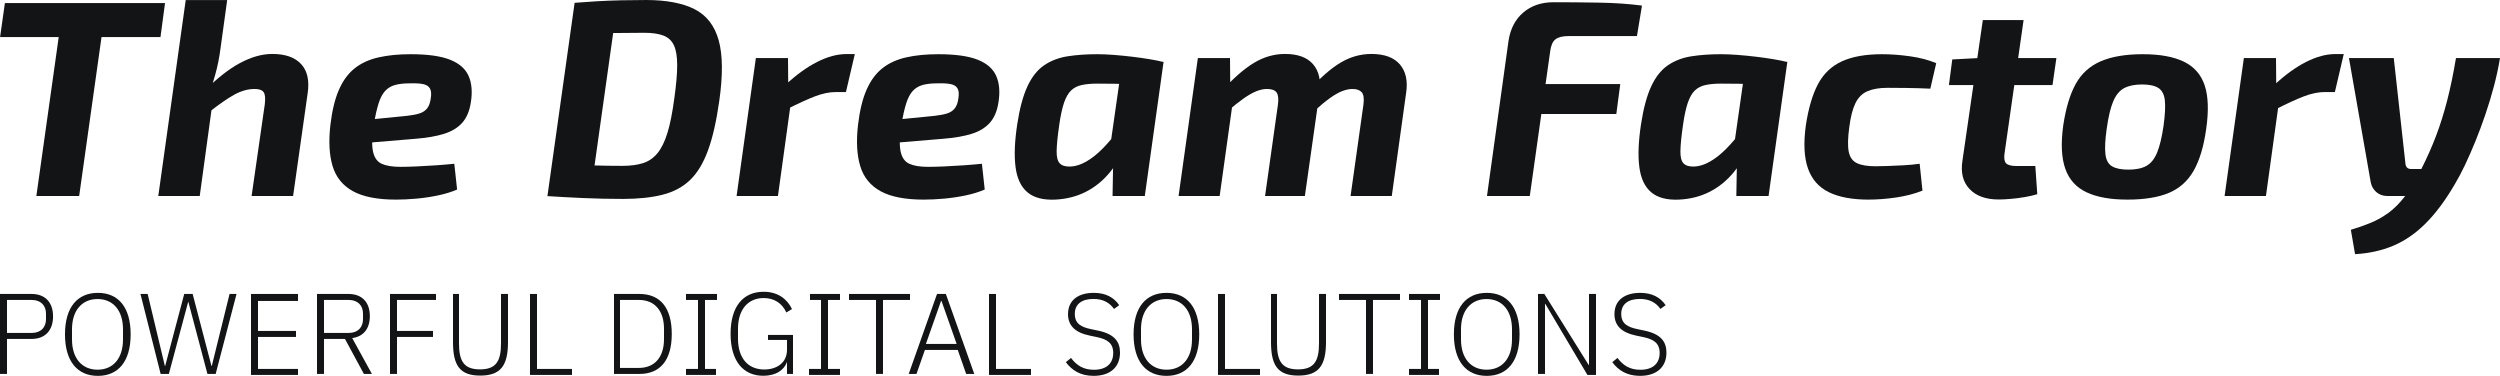
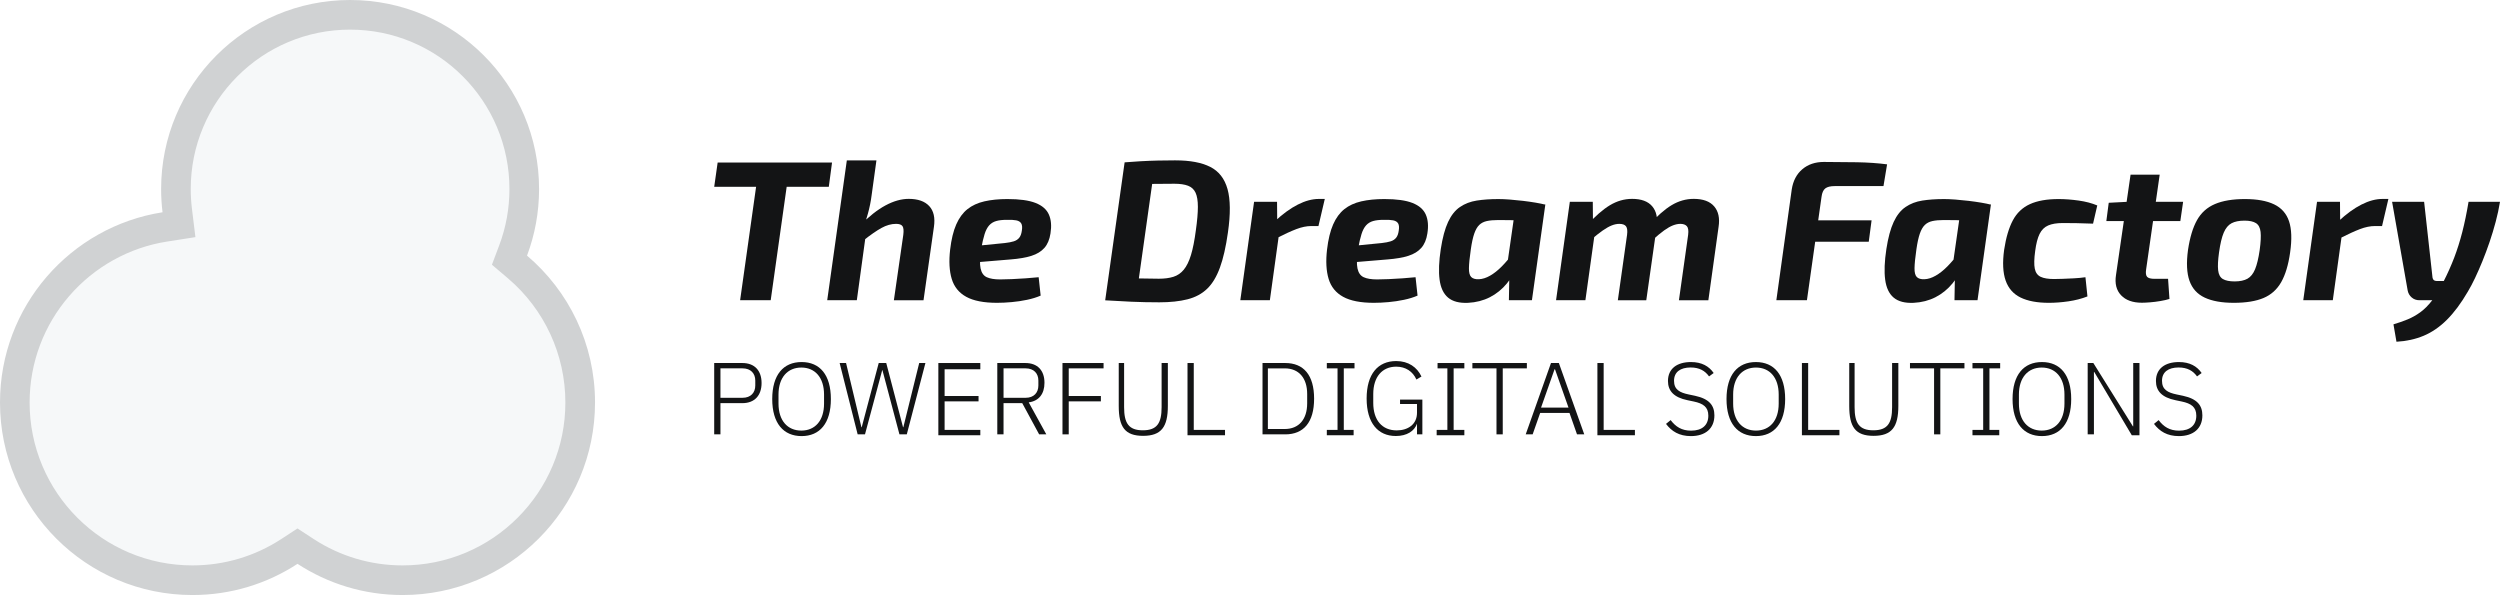
- <svg xmlns="http://www.w3.org/2000/svg" id="Layer_2" data-name="Layer 2" viewBox="0 0 3500 526.22">
+ <svg xmlns="http://www.w3.org/2000/svg" id="Layer_2" data-name="Layer 2" viewBox="0 0 3499.83 833">
  <defs>
    <style>
      .cls-1 {
+         fill: #d0d2d3;
+       }
+ 
+       .cls-2 {
        fill: #131415;
+       }
+ 
+       .cls-3 {
+         fill: #f6f8f9;
      }
    </style>
  </defs>
  <g id="Layer_1-2" data-name="Layer 1">
    <g>
+       <path class="cls-3" d="M563.56,812.25c-48.42,0-95.35-13.93-135.72-40.28l-11.34-7.41-11.34,7.41c-40.37,26.35-87.3,40.28-135.72,40.28-66.43,0-128.88-25.88-175.85-72.87-46.97-46.99-72.84-109.47-72.84-175.93,0-59.69,21.45-117.41,60.39-162.52,38.55-44.66,91.68-74.23,149.61-83.28l19.83-3.1-2.44-19.92c-1.21-9.9-1.83-19.98-1.83-29.98,0-65.15,25.36-126.4,71.41-172.47,46.05-46.07,107.27-71.44,172.4-71.44s126.35,25.37,172.4,71.44c46.05,46.07,71.41,107.32,71.41,172.47,0,29.57-5.23,58.47-15.55,85.89l-5.14,13.67,11.13,9.45c55.85,47.41,87.88,116.58,87.88,189.78,0,66.46-25.87,128.93-72.84,175.93-46.97,46.99-109.42,72.87-175.85,72.87Z" />
+       <path class="cls-1" d="M490.12,41.5c30.13,0,59.33,5.89,86.81,17.52,26.56,11.24,50.42,27.33,70.91,47.84,20.5,20.51,36.59,44.38,47.82,70.95,11.62,27.49,17.51,56.71,17.51,86.86,0,27.07-4.78,53.51-14.22,78.59l-10.29,27.34,22.27,18.91c51.19,43.46,80.55,106.87,80.55,173.96,0,30.81-6.02,60.67-17.9,88.76-11.48,27.15-27.92,51.54-48.87,72.5-20.95,20.96-45.33,37.4-72.47,48.89-28.07,11.88-57.92,17.9-88.71,17.9-44.38,0-87.39-12.76-124.37-36.91l-22.69-14.81-22.69,14.81c-36.98,24.14-79.99,36.91-124.37,36.91-30.79,0-60.63-6.02-88.71-17.9-27.14-11.48-51.52-27.93-72.47-48.89-20.95-20.96-37.39-45.35-48.87-72.5-11.88-28.09-17.9-57.95-17.9-88.76,0-27.87,4.96-55.07,14.73-80.85,9.45-24.91,23.11-47.83,40.61-68.11,35.34-40.94,84.03-68.05,137.1-76.34l39.67-6.2-4.88-39.85c-1.11-9.06-1.67-18.3-1.67-27.46,0-30.15,5.89-59.37,17.51-86.86,11.23-26.57,27.32-50.44,47.82-70.95,20.5-20.51,44.36-36.6,70.91-47.84,27.47-11.62,56.68-17.52,86.81-17.52M490.12,0C344.01,0,225.56,118.49,225.56,264.66c0,11,.68,21.85,1.98,32.5C98.63,317.29,0,428.85,0,563.46c0,148.86,120.63,269.54,269.44,269.54,54.26,0,104.77-16.05,147.06-43.66,42.29,27.61,92.8,43.66,147.06,43.66,148.81,0,269.44-120.68,269.44-269.54,0-82.4-36.96-156.16-95.2-205.6,10.9-28.99,16.87-60.4,16.87-93.2C754.68,118.49,636.23,0,490.12,0h0Z" />
+     </g>
+     <g>
      <g>
-         <path class="cls-1" d="M231.03,4.3l-6.35,47.58H.11L6.85,4.3h224.18ZM148.83,4.3l-38,270.09h-59.93L88.9,4.3h59.93Z" />
-         <path class="cls-1" d="M318.05.1l-9.41,68.18c-1.57,12.28-3.99,24.29-7.25,36.05-3.27,11.76-6.21,21.03-8.82,27.82l5.88,4.7-18.82,137.54h-58.03L260.01.1h58.03ZM381.29,75.53c18.06,0,31.46,4.71,40.23,14.12,8.76,9.41,11.84,23.01,9.22,40.79l-20.41,143.95h-58.09l18.45-128.26c1.04-8.37.52-14.05-1.57-17.06-2.1-3-6.28-4.51-12.56-4.51-9.42,0-18.98,2.68-28.65,8.04-9.68,5.36-21.46,13.53-35.32,24.51l-6.67-29.42c17.53-17.78,34.21-30.92,50.04-39.42,15.83-8.49,30.94-12.75,45.33-12.75Z" />
-         <path class="cls-1" d="M574.78,75.89c23.81,0,42.19,2.55,55.15,7.65,12.95,5.1,21.65,12.69,26.1,22.75,4.45,10.07,5.49,22.42,3.14,37.07-1.83,12.03-5.83,21.51-11.97,28.44-6.15,6.93-14.59,12.1-25.32,15.49-10.73,3.4-24.34,5.75-40.82,7.06l-98.91,8.24,4.32-32.16,83.21-8.24c7.06-.78,12.88-1.89,17.47-3.33,4.57-1.43,8.18-3.79,10.79-7.06,2.61-3.27,4.32-7.91,5.1-13.92,1.04-6.28.65-10.98-1.18-14.12-1.83-3.14-5.1-5.16-9.81-6.08-4.71-.91-10.99-1.24-18.84-.98-8.11,0-14.91.78-20.41,2.35-5.49,1.57-10.08,4.38-13.74,8.43-3.67,4.06-6.67,9.81-9.03,17.26-2.36,7.45-4.58,17.06-6.67,28.83-2.62,17-3.01,29.81-1.18,38.44,1.83,8.63,5.89,14.38,12.17,17.26,6.28,2.88,15.04,4.31,26.3,4.31,6.28,0,13.87-.2,22.76-.59,8.89-.39,17.99-.91,27.28-1.57,9.28-.65,17.72-1.37,25.32-2.16l3.93,36.08c-7.85,3.4-16.75,6.15-26.69,8.24-9.95,2.09-20.02,3.59-30.22,4.51-10.2.91-19.76,1.37-28.65,1.37-25.9,0-45.99-3.92-60.25-11.77-14.26-7.84-23.75-19.54-28.46-35.1-4.71-15.55-5.76-34.71-3.14-57.46,2.36-20.13,6.34-36.61,11.97-49.42,5.62-12.81,12.95-22.81,21.98-30.01,9.03-7.19,20.08-12.29,33.17-15.3,13.08-3,28.12-4.51,45.14-4.51Z" />
-         <path class="cls-1" d="M904.08,0c28.52,0,51.22,4.25,68.1,12.75,16.88,8.5,28.19,23.01,33.95,43.54,5.75,20.53,6.02,48.97.79,85.31-3.92,27.98-9.16,50.93-15.7,68.84-6.54,17.91-14.91,31.77-25.12,41.58-10.2,9.81-23.03,16.67-38.46,20.59-15.44,3.92-33.89,5.88-55.34,5.88-18.84,0-37.16-.39-54.95-1.18-17.8-.78-34.8-1.7-51.02-2.75l29.44-44.32c9.68.53,21.59.98,35.72,1.37,14.13.39,27.47.59,40.03.59,10.99,0,20.47-1.24,28.46-3.73,7.98-2.48,14.78-7.12,20.41-13.92,5.62-6.8,10.33-16.41,14.13-28.83,3.79-12.42,7-28.69,9.62-48.83,2.61-18.56,3.92-33.79,3.92-45.69s-1.51-21.11-4.51-27.65c-3.01-6.53-7.92-11.11-14.72-13.73-6.81-2.61-15.7-3.92-26.69-3.92-8.11,0-16.62.07-25.51.2-8.9.13-17.6.2-26.1.2h-23.35l-22.76-42.36c9.42-.78,19.75-1.5,31.01-2.16,11.25-.65,22.76-1.11,34.54-1.37,11.78-.26,23.16-.39,34.15-.39ZM864.34,4.3l-38,270.09h-59.93L804.41,4.3h59.93Z" />
-         <path class="cls-1" d="M1103.2,81.27l.39,46.13,5.09,5.47-19.56,141.52h-57.9l26.99-193.12h44.99ZM1196.76,75.67l-12.43,53.18h-13.98c-9.07,0-18.84,2.01-29.33,6.02-10.49,4.01-23.63,10.03-39.43,18.05l-2.33-33.77c15.28-14.23,30.16-25.04,44.67-32.41,14.5-7.37,28.22-11.06,41.17-11.06h11.65Z" />
-         <path class="cls-1" d="M1313.45,75.89c23.81,0,42.19,2.55,55.15,7.65,12.95,5.1,21.65,12.69,26.1,22.75,4.45,10.07,5.49,22.42,3.14,37.07-1.83,12.03-5.83,21.51-11.97,28.44-6.15,6.93-14.59,12.1-25.32,15.49-10.73,3.4-24.34,5.75-40.82,7.06l-98.91,8.24,4.32-32.16,83.21-8.24c7.06-.78,12.88-1.89,17.47-3.33,4.57-1.43,8.18-3.79,10.79-7.06,2.61-3.27,4.32-7.91,5.1-13.92,1.04-6.28.65-10.98-1.18-14.12-1.83-3.14-5.1-5.16-9.81-6.08-4.71-.91-10.99-1.24-18.84-.98-8.11,0-14.91.78-20.41,2.35-5.49,1.57-10.08,4.38-13.74,8.43-3.67,4.06-6.67,9.81-9.03,17.26-2.36,7.45-4.58,17.06-6.67,28.83-2.62,17-3.01,29.81-1.18,38.44,1.83,8.63,5.89,14.38,12.17,17.26,6.28,2.88,15.04,4.31,26.3,4.31,6.28,0,13.87-.2,22.76-.59,8.89-.39,17.99-.91,27.28-1.57,9.28-.65,17.72-1.37,25.32-2.16l3.93,36.08c-7.85,3.4-16.75,6.15-26.69,8.24-9.95,2.09-20.02,3.59-30.22,4.51-10.2.91-19.76,1.37-28.65,1.37-25.9,0-45.99-3.92-60.25-11.77-14.26-7.84-23.75-19.54-28.46-35.1-4.71-15.55-5.76-34.71-3.14-57.46,2.36-20.13,6.34-36.61,11.97-49.42,5.62-12.81,12.95-22.81,21.98-30.01,9.03-7.19,20.08-12.29,33.17-15.3,13.08-3,28.12-4.51,45.14-4.51Z" />
-         <path class="cls-1" d="M1536.38,75.89c6.8,0,14.45.33,22.96.98,8.5.66,17.13,1.51,25.9,2.55,8.76,1.05,17.01,2.22,24.73,3.53,7.71,1.31,14.06,2.62,19.04,3.92l-39.64,31.38c-10.47-.52-20.02-.85-28.65-.98-8.64-.13-16.75-.2-24.33-.2-8.64,0-15.96.66-21.98,1.96-6.02,1.31-10.99,3.86-14.91,7.65-3.92,3.79-7.2,9.48-9.81,17.06-2.62,7.59-4.84,17.78-6.67,30.59-2.36,16.22-3.6,28.57-3.73,37.07-.13,8.5,1.37,14.32,4.51,17.45s8.11,4.58,14.91,4.31c7.06-.26,14.46-2.61,22.18-7.06,7.71-4.44,15.37-10.52,22.96-18.24,7.59-7.71,14.91-16.41,21.98-26.08l10.2,18.83c-5.24,15.43-12.63,28.96-22.18,40.6-9.56,11.64-20.74,20.73-33.56,27.26-12.82,6.53-27.08,10.2-42.78,10.98-17.01.78-30.03-2.62-39.05-10.2-9.03-7.58-14.59-19.35-16.68-35.3-2.1-15.95-1.31-35.95,2.36-60.01,3.4-22.22,8.17-39.94,14.33-53.15,6.15-13.2,13.93-23.01,23.35-29.42,9.42-6.4,20.34-10.59,32.77-12.55,12.42-1.96,26.36-2.94,41.8-2.94ZM1571.71,82.99l57.3,3.53-26.3,187.88h-45.14l.79-43.93-7.06-4.71,20.41-142.77Z" />
-         <path class="cls-1" d="M1722,81.27l.39,44.57,5.09,5.47-19.95,143.08h-57.51l26.99-193.12h44.99ZM1798.96,75.53c18.05,0,31.2,4.84,39.45,14.51,8.24,9.68,11.19,23.14,8.83,40.4l-20.41,143.95h-55.73l18.05-128.26c1.04-7.84.39-13.4-1.96-16.67-2.36-3.27-6.81-4.9-13.34-4.9-4.71,0-9.68,1.05-14.91,3.14-5.24,2.1-11.12,5.43-17.66,10-6.54,4.58-14.52,10.92-23.94,19.02l-7.06-29.02c16.22-18.04,31.26-31.24,45.14-39.61,13.87-8.37,28.39-12.55,43.57-12.55ZM1919.85,75.53c18.31,0,31.66,4.9,40.03,14.71,8.37,9.81,11.25,23.21,8.64,40.2l-20.02,143.95h-57.7l18.05-128.26c1.04-8.37.2-14.05-2.55-17.06-2.75-3-7-4.51-12.76-4.51-4.45,0-9.22.98-14.33,2.94-5.1,1.96-10.86,5.23-17.27,9.81-6.41,4.58-14.07,10.92-22.96,19.02l-7.46-28.63c16.22-18.3,31.2-31.57,44.94-39.81,13.74-8.24,28.19-12.35,43.37-12.35Z" />
-         <path class="cls-1" d="M2174.99,3.12c21.41,0,42.96.2,64.63.59,21.67.39,41.39,1.76,59.15,4.11l-7.05,42.67h-95.58c-8.36,0-14.49,1.5-18.41,4.5-3.92,3-6.4,8.55-7.44,16.64l-28.59,202.77h-59.93l30.16-217.26c2.61-16.96,9.53-30.2,20.76-39.73,11.23-9.52,25.33-14.29,42.31-14.29ZM2109.45,117.65h158.93l-5.55,41.98h-159.33l5.95-41.98Z" />
-         <path class="cls-1" d="M2409.67,75.89c6.8,0,14.46.33,22.96.98,8.5.66,17.14,1.51,25.91,2.55,8.76,1.05,17.01,2.22,24.73,3.53,7.72,1.31,14.06,2.62,19.04,3.92l-39.64,31.38c-10.47-.52-20.02-.85-28.65-.98-8.64-.13-16.75-.2-24.34-.2-8.64,0-15.96.66-21.98,1.96-6.02,1.31-10.99,3.86-14.91,7.65-3.93,3.79-7.2,9.48-9.81,17.06-2.62,7.59-4.85,17.78-6.67,30.59-2.35,16.22-3.6,28.57-3.73,37.07-.14,8.5,1.37,14.32,4.51,17.45,3.14,3.14,8.11,4.58,14.91,4.31,7.06-.26,14.46-2.61,22.18-7.06,7.72-4.44,15.37-10.52,22.96-18.24,7.59-7.71,14.91-16.41,21.98-26.08l10.21,18.83c-5.24,15.43-12.63,28.96-22.18,40.6-9.56,11.64-20.74,20.73-33.56,27.26-12.82,6.53-27.08,10.2-42.78,10.98-17.01.78-30.03-2.62-39.05-10.2-9.03-7.58-14.59-19.35-16.68-35.3-2.1-15.95-1.31-35.95,2.35-60.01,3.4-22.22,8.18-39.94,14.33-53.15,6.15-13.2,13.93-23.01,23.35-29.42,9.42-6.4,20.34-10.59,32.77-12.55,12.42-1.96,26.36-2.94,41.8-2.94ZM2444.99,82.99l57.3,3.53-26.3,187.88h-45.14l.79-43.93-7.06-4.71,20.41-142.77Z" />
-         <path class="cls-1" d="M2634.95,75.89c12.3,0,25.38.98,39.25,2.94,13.87,1.96,26.03,5.17,36.5,9.61l-8.24,35.69c-11.52-.52-22.51-.85-32.97-.98-10.47-.13-19.37-.2-26.69-.2-11.52,0-20.94,1.57-28.26,4.71-7.33,3.14-12.95,8.7-16.88,16.67-3.92,7.98-6.81,19.16-8.64,33.54-2.1,15.17-2.35,26.67-.78,34.52,1.57,7.84,5.43,13.21,11.58,16.08,6.15,2.88,14.85,4.31,26.1,4.31,4.71,0,10.4-.13,17.07-.39,6.67-.26,13.93-.59,21.78-.98,7.85-.39,15.44-1.11,22.76-2.16l3.92,37.65c-11.25,4.45-23.62,7.65-37.09,9.61-13.48,1.96-26.36,2.94-38.66,2.94-22.76,0-41.21-3.47-55.34-10.39-14.13-6.93-23.88-18.04-29.24-33.34-5.37-15.3-6.35-35.36-2.94-60.21,3.66-24.05,9.35-43.34,17.07-57.85,7.72-14.51,18.84-25.1,33.36-31.77,14.52-6.67,33.29-10,56.32-10Z" />
-         <path class="cls-1" d="M2878.96,81.27l-5.46,37.78h-145.01l4.68-35.84,37.42-1.95h108.37ZM2833.02,28.09l-26.58,185.96c-1.04,7.03-.39,11.85,1.96,14.45,2.35,2.61,7.29,3.91,14.86,3.91h26.19l2.74,39.46c-4.95,1.56-10.88,2.93-17.79,4.1-6.91,1.17-13.62,2.01-20.13,2.54-6.52.52-11.86.78-16.03.78-17.98,0-31.61-4.88-40.85-14.65-9.26-9.77-12.58-22.98-9.97-39.65l28.54-196.9h57.08Z" />
-         <path class="cls-1" d="M2999.97,75.89c23.81,0,42.91,3.47,57.3,10.39,14.39,6.93,24.14,17.98,29.24,33.14,5.1,15.17,5.82,35.56,2.16,61.19-3.4,24.32-9.22,43.73-17.47,58.25-8.24,14.51-19.82,24.91-34.74,31.18-14.91,6.28-34.28,9.41-58.09,9.41s-42.59-3.4-57.11-10.2c-14.52-6.8-24.47-17.78-29.83-32.95-5.37-15.16-6.35-35.3-2.94-60.4,3.66-24.57,9.55-44.13,17.66-58.64,8.11-14.51,19.82-25.04,35.13-31.57,15.31-6.53,34.86-9.81,58.68-9.81ZM2999.18,118.25c-10.47,0-18.91,1.7-25.32,5.1-6.41,3.4-11.52,9.55-15.31,18.43-3.8,8.89-6.87,21.84-9.22,38.83-2.1,14.9-2.69,26.54-1.77,34.91.91,8.37,3.99,14.12,9.22,17.26,5.23,3.14,12.95,4.71,23.16,4.71s18.84-1.76,25.12-5.29c6.28-3.53,11.25-9.74,14.91-18.63,3.66-8.89,6.67-21.44,9.03-37.65,2.09-15.43,2.68-27.26,1.77-35.5-.92-8.24-3.92-13.99-9.03-17.26-5.1-3.27-12.63-4.9-22.57-4.9Z" />
-         <path class="cls-1" d="M3186.4,81.27l.39,46.13,5.09,5.47-19.56,141.52h-57.9l26.99-193.12h44.99ZM3281.27,75.67l-12.43,53.18h-13.98c-9.07,0-18.84,2.01-29.33,6.02-10.49,4.01-23.63,10.03-39.43,18.05l-2.33-33.77c15.28-14.23,30.16-25.04,44.67-32.41,14.5-7.37,28.22-11.06,41.18-11.06h11.65Z" />
-         <path class="cls-1" d="M3351.27,81.27l16.44,148.69c.78,4.44,3.39,6.65,7.83,6.65h21.96l-15.59,37.78h-39.78c-6,0-11.09-1.82-15.26-5.47-4.18-3.65-6.79-8.21-7.82-13.68l-30.51-173.97h62.74ZM3500,81.27c-2.1,12.81-4.91,25.89-8.44,39.22-3.53,13.34-7.52,26.54-11.97,39.61-4.45,13.08-9.1,25.56-13.93,37.46-4.84,11.9-9.68,22.94-14.52,33.14-4.84,10.2-9.62,19.22-14.33,27.06-13.09,22.49-26.69,40.79-40.82,54.91-14.13,14.12-29.31,24.58-45.53,31.38-16.23,6.8-34.02,10.72-53.38,11.77l-5.89-34.12c9.68-2.88,18.84-6.08,27.47-9.61,8.64-3.53,16.94-8.18,24.92-13.92,7.98-5.75,15.76-13.53,23.35-23.34,7.59-9.81,15.17-22.42,22.76-37.85,7.85-15.43,14.72-30.85,20.61-46.28,5.89-15.43,11.12-32.03,15.7-49.81,4.57-17.78,8.7-37.65,12.36-59.62h61.62Z" />
+         <path class="cls-2" d="M1164.79,227.57l-4.53,33.95h-160.42l4.82-33.95h160.13ZM1106.07,227.57l-27.14,192.73h-42.81l27.14-192.73h42.81Z" />
+         <path class="cls-2" d="M1226.94,224.57l-6.72,48.65c-1.12,8.76-2.85,17.34-5.18,25.72-2.34,8.39-4.44,15.01-6.3,19.85l4.2,3.36-13.44,98.14h-41.45l27.45-195.73h41.45ZM1272.11,278.4c12.9,0,22.47,3.36,28.74,10.08,6.26,6.72,8.45,16.42,6.59,29.11l-14.58,102.72h-41.49l13.18-91.52c.74-5.97.37-10.03-1.12-12.18-1.5-2.14-4.49-3.22-8.97-3.22-6.73,0-13.55,1.92-20.47,5.74-6.92,3.83-15.33,9.66-25.23,17.49l-4.77-20.99c12.52-12.69,24.43-22.06,35.75-28.13,11.31-6.06,22.1-9.1,32.38-9.1Z" />
+         <path class="cls-2" d="M1410.33,278.66c17.01,0,30.14,1.82,39.39,5.46,9.25,3.64,15.46,9.05,18.64,16.23,3.18,7.18,3.92,16,2.24,26.45-1.31,8.58-4.16,15.35-8.55,20.29-4.39,4.95-10.42,8.63-18.08,11.06-7.67,2.43-17.38,4.11-29.16,5.04l-70.65,5.88,3.08-22.95,59.44-5.88c5.05-.56,9.2-1.35,12.48-2.38,3.27-1.02,5.84-2.7,7.71-5.04,1.87-2.33,3.08-5.64,3.64-9.94.75-4.48.46-7.84-.84-10.08-1.31-2.24-3.64-3.68-7.01-4.34-3.36-.65-7.85-.88-13.46-.7-5.8,0-10.65.56-14.58,1.68-3.92,1.12-7.2,3.13-9.81,6.02-2.62,2.9-4.77,7-6.45,12.32-1.68,5.32-3.27,12.17-4.77,20.57-1.87,12.13-2.15,21.27-.84,27.43,1.31,6.16,4.21,10.26,8.69,12.31,4.49,2.06,10.75,3.08,18.78,3.08,4.49,0,9.9-.14,16.26-.42,6.35-.28,12.85-.65,19.49-1.12,6.63-.46,12.66-.98,18.08-1.54l2.8,25.75c-5.61,2.43-11.96,4.39-19.06,5.88-7.11,1.49-14.3,2.56-21.59,3.22-7.29.65-14.11.98-20.47.98-18.5,0-32.85-2.8-43.04-8.4-10.19-5.6-16.96-13.95-20.33-25.05-3.36-11.1-4.11-24.77-2.24-41,1.68-14.37,4.53-26.12,8.55-35.26,4.02-9.14,9.25-16.28,15.7-21.41,6.45-5.13,14.34-8.77,23.69-10.92,9.34-2.14,20.09-3.22,32.24-3.22Z" />
+         <path class="cls-2" d="M1645.55,224.5c20.37,0,36.59,3.03,48.64,9.1,12.06,6.07,20.14,16.42,24.25,31.07,4.11,14.65,4.3,34.94.56,60.87-2.8,19.97-6.54,36.34-11.21,49.12-4.67,12.78-10.65,22.67-17.94,29.67-7.29,7-16.45,11.89-27.48,14.69-11.03,2.8-24.21,4.2-39.53,4.2-13.46,0-26.54-.28-39.25-.84-12.71-.56-24.86-1.22-36.45-1.96l21.03-31.63c6.91.38,15.42.7,25.51.98,10.09.28,19.63.42,28.6.42,7.85,0,14.62-.88,20.33-2.66,5.7-1.77,10.56-5.08,14.58-9.94,4.02-4.85,7.38-11.71,10.09-20.57,2.71-8.86,5-20.48,6.87-34.85,1.87-13.25,2.8-24.11,2.8-32.61s-1.08-15.07-3.22-19.73c-2.15-4.66-5.66-7.93-10.51-9.8-4.86-1.86-11.21-2.8-19.06-2.8-5.8,0-11.87.05-18.22.14-6.36.1-12.57.14-18.64.14h-16.68l-16.26-30.23c6.73-.56,14.11-1.07,22.15-1.54,8.03-.46,16.26-.79,24.67-.98,8.41-.18,16.54-.28,24.39-.28ZM1617.16,227.57l-27.14,192.73h-42.81l27.14-192.73h42.81Z" />
+         <path class="cls-2" d="M1787.78,282.49l.28,32.92,3.63,3.91-13.97,100.98h-41.36l19.28-137.81h32.14ZM1854.62,278.5l-8.88,37.95h-9.99c-6.48,0-13.46,1.43-20.95,4.29-7.49,2.86-16.88,7.16-28.16,12.88l-1.66-24.1c10.91-10.15,21.55-17.87,31.91-23.13,10.36-5.26,20.16-7.89,29.41-7.89h8.32Z" />
+         <path class="cls-2" d="M1937.96,278.66c17.01,0,30.14,1.82,39.39,5.46,9.25,3.64,15.46,9.05,18.64,16.23,3.18,7.18,3.92,16,2.24,26.45-1.31,8.58-4.16,15.35-8.55,20.29-4.39,4.95-10.42,8.63-18.08,11.06-7.67,2.43-17.38,4.11-29.16,5.04l-70.65,5.88,3.08-22.95,59.44-5.88c5.05-.56,9.2-1.35,12.48-2.38,3.27-1.02,5.84-2.7,7.71-5.04,1.87-2.33,3.08-5.64,3.64-9.94.75-4.48.46-7.84-.84-10.08-1.31-2.24-3.64-3.68-7.01-4.34-3.36-.65-7.85-.88-13.46-.7-5.8,0-10.65.56-14.58,1.68-3.92,1.12-7.2,3.13-9.81,6.02-2.62,2.9-4.77,7-6.45,12.32-1.68,5.32-3.27,12.17-4.77,20.57-1.87,12.13-2.15,21.27-.84,27.43,1.31,6.16,4.21,10.26,8.69,12.31,4.49,2.06,10.75,3.08,18.78,3.08,4.49,0,9.9-.14,16.26-.42,6.35-.28,12.85-.65,19.49-1.12,6.63-.46,12.66-.98,18.08-1.54l2.8,25.75c-5.61,2.43-11.96,4.39-19.06,5.88-7.11,1.49-14.3,2.56-21.59,3.22-7.29.65-14.11.98-20.47.98-18.5,0-32.85-2.8-43.04-8.4-10.19-5.6-16.96-13.95-20.33-25.05-3.36-11.1-4.11-24.77-2.24-41,1.68-14.37,4.53-26.12,8.55-35.26,4.02-9.14,9.25-16.28,15.7-21.41,6.45-5.13,14.34-8.77,23.69-10.92,9.34-2.14,20.09-3.22,32.24-3.22Z" />
+         <path class="cls-2" d="M2097.21,278.66c4.86,0,10.32.24,16.4.7,6.07.47,12.24,1.08,18.5,1.82,6.26.75,12.15,1.59,17.66,2.52,5.51.94,10.04,1.87,13.6,2.8l-28.32,22.39c-7.48-.37-14.3-.6-20.47-.7-6.17-.09-11.96-.14-17.38-.14-6.17,0-11.4.47-15.7,1.4-4.3.94-7.85,2.76-10.65,5.46-2.8,2.71-5.14,6.77-7.01,12.18-1.87,5.41-3.46,12.69-4.77,21.83-1.68,11.57-2.57,20.39-2.66,26.45-.1,6.07.98,10.22,3.22,12.46s5.79,3.27,10.65,3.08c5.05-.18,10.33-1.86,15.84-5.04,5.51-3.17,10.98-7.51,16.4-13.01,5.42-5.5,10.65-11.71,15.7-18.61l7.29,13.43c-3.74,11.01-9.02,20.67-15.84,28.97-6.83,8.3-14.82,14.79-23.97,19.45-9.16,4.66-19.35,7.28-30.56,7.84-12.15.56-21.45-1.87-27.9-7.28-6.45-5.41-10.42-13.81-11.92-25.19-1.5-11.38-.94-25.65,1.68-42.82,2.43-15.86,5.84-28.5,10.23-37.92,4.39-9.42,9.95-16.42,16.68-20.99,6.73-4.57,14.53-7.56,23.41-8.96,8.88-1.4,18.83-2.1,29.86-2.1ZM2122.44,283.72l40.93,2.52-18.78,134.06h-32.24l.56-31.35-5.05-3.36,14.58-101.88Z" />
+         <path class="cls-2" d="M2229.79,282.49l.28,31.8,3.63,3.91-14.25,102.1h-41.08l19.28-137.81h32.14ZM2284.77,278.4c12.9,0,22.29,3.45,28.18,10.36,5.89,6.91,7.99,16.51,6.31,28.83l-14.58,102.72h-39.81l12.9-91.52c.74-5.6.28-9.56-1.4-11.89-1.68-2.33-4.86-3.5-9.53-3.5-3.36,0-6.92.75-10.65,2.24-3.74,1.5-7.95,3.87-12.62,7.14-4.67,3.27-10.37,7.79-17.1,13.57l-5.05-20.71c11.59-12.87,22.33-22.29,32.24-28.27,9.9-5.97,20.28-8.96,31.12-8.96ZM2371.12,278.4c13.08,0,22.61,3.5,28.6,10.5,5.98,7,8.03,16.56,6.17,28.69l-14.3,102.72h-41.21l12.9-91.52c.74-5.97.14-10.03-1.82-12.18-1.96-2.14-5-3.22-9.11-3.22-3.18,0-6.59.7-10.23,2.1-3.64,1.4-7.76,3.73-12.34,7-4.58,3.27-10.05,7.79-16.4,13.57l-5.33-20.43c11.59-13.06,22.29-22.53,32.1-28.41,9.81-5.88,20.14-8.82,30.98-8.82Z" />
+         <path class="cls-2" d="M2553.37,226.72c15.29,0,30.68.14,46.17.42,15.48.28,29.56,1.26,42.25,2.93l-5.04,30.45h-68.27c-5.97,0-10.35,1.07-13.15,3.21-2.8,2.14-4.57,6.1-5.32,11.87l-20.43,144.69h-42.81l21.55-155.03c1.86-12.1,6.81-21.55,14.83-28.35,8.02-6.8,18.09-10.2,30.22-10.2ZM2506.56,308.46h113.53l-3.96,29.96h-113.81l4.25-29.96Z" />
+         <path class="cls-2" d="M2721,278.66c4.86,0,10.33.24,16.4.7,6.07.47,12.24,1.08,18.5,1.82,6.26.75,12.15,1.59,17.66,2.52,5.51.94,10.05,1.87,13.6,2.8l-28.32,22.39c-7.48-.37-14.3-.6-20.47-.7-6.17-.09-11.96-.14-17.38-.14-6.17,0-11.4.47-15.7,1.4-4.3.94-7.85,2.76-10.65,5.46-2.8,2.71-5.14,6.77-7.01,12.18-1.87,5.41-3.46,12.69-4.77,21.83-1.68,11.57-2.57,20.39-2.66,26.45-.1,6.07.98,10.22,3.22,12.46,2.24,2.24,5.79,3.27,10.65,3.08,5.05-.18,10.33-1.86,15.84-5.04,5.51-3.17,10.98-7.51,16.4-13.01,5.42-5.5,10.65-11.71,15.7-18.61l7.29,13.43c-3.74,11.01-9.02,20.67-15.84,28.97-6.83,8.3-14.82,14.79-23.97,19.45-9.16,4.66-19.35,7.28-30.56,7.84-12.15.56-21.45-1.87-27.9-7.28-6.45-5.41-10.42-13.81-11.92-25.19-1.5-11.38-.94-25.65,1.68-42.82,2.43-15.86,5.84-28.5,10.23-37.92,4.39-9.42,9.95-16.42,16.68-20.99,6.73-4.57,14.53-7.56,23.41-8.96,8.87-1.4,18.83-2.1,29.86-2.1ZM2746.23,283.72l40.93,2.52-18.78,134.06h-32.24l.56-31.35-5.05-3.36,14.58-101.88Z" />
+         <path class="cls-2" d="M2881.92,278.66c8.78,0,18.13.7,28.04,2.1,9.9,1.4,18.6,3.69,26.07,6.86l-5.89,25.47c-8.23-.37-16.08-.6-23.55-.7-7.48-.09-13.83-.14-19.06-.14-8.23,0-14.96,1.12-20.19,3.36-5.23,2.24-9.25,6.21-12.06,11.89-2.8,5.69-4.86,13.67-6.17,23.93-1.5,10.82-1.68,19.03-.56,24.63,1.12,5.6,3.88,9.42,8.27,11.48,4.39,2.06,10.61,3.08,18.64,3.08,3.36,0,7.43-.09,12.2-.28,4.77-.18,9.95-.42,15.56-.7,5.61-.28,11.03-.79,16.26-1.54l2.8,26.87c-8.04,3.17-16.87,5.46-26.49,6.86-9.63,1.4-18.83,2.1-27.62,2.1-16.26,0-29.44-2.48-39.53-7.42-10.09-4.94-17.06-12.87-20.89-23.79-3.83-10.92-4.53-25.23-2.1-42.96,2.61-17.16,6.68-30.93,12.2-41.28,5.51-10.36,13.46-17.91,23.83-22.67,10.37-4.76,23.78-7.14,40.23-7.14Z" />
+         <path class="cls-2" d="M3056.22,282.49l-3.9,26.96h-103.58l3.34-25.57,26.73-1.39h77.41ZM3023.41,244.54l-18.99,132.7c-.75,5.02-.28,8.46,1.4,10.31,1.68,1.86,5.21,2.79,10.61,2.79h18.71l1.95,28.16c-3.54,1.12-7.77,2.09-12.71,2.93-4.93.84-9.73,1.44-14.38,1.81-4.66.37-8.47.56-11.45.56-12.85,0-22.58-3.48-29.18-10.45-6.61-6.97-8.98-16.4-7.12-28.3l20.39-140.5h40.77Z" />
+         <path class="cls-2" d="M3142.66,278.66c17.01,0,30.65,2.48,40.93,7.42,10.28,4.95,17.24,12.83,20.89,23.65,3.64,10.82,4.16,25.38,1.54,43.66-2.43,17.35-6.59,31.21-12.48,41.56-5.89,10.36-14.16,17.77-24.81,22.25-10.65,4.48-24.49,6.72-41.49,6.72s-30.42-2.43-40.79-7.28c-10.37-4.85-17.48-12.69-21.31-23.51-3.83-10.82-4.53-25.19-2.1-43.1,2.61-17.54,6.82-31.49,12.62-41.84,5.79-10.36,14.16-17.86,25.09-22.53,10.93-4.66,24.9-7,41.91-7ZM3142.1,308.88c-7.48,0-13.51,1.22-18.08,3.64-4.58,2.43-8.23,6.81-10.93,13.15-2.71,6.35-4.91,15.58-6.59,27.71-1.5,10.64-1.92,18.94-1.26,24.91.65,5.97,2.85,10.08,6.59,12.31,3.74,2.24,9.25,3.36,16.54,3.36s13.46-1.26,17.94-3.78c4.49-2.52,8.03-6.95,10.65-13.29,2.62-6.34,4.77-15.3,6.45-26.87,1.49-11.01,1.91-19.45,1.26-25.33-.66-5.88-2.8-9.98-6.45-12.32-3.64-2.33-9.02-3.5-16.12-3.5Z" />
+         <path class="cls-2" d="M3275.83,282.49l.28,32.92,3.63,3.91-13.97,100.98h-41.36l19.28-137.81h32.14ZM3343.59,278.5l-8.88,37.95h-9.99c-6.48,0-13.46,1.43-20.95,4.29-7.49,2.86-16.88,7.16-28.16,12.88l-1.66-24.1c10.91-10.15,21.55-17.87,31.91-23.13,10.36-5.26,20.16-7.89,29.41-7.89h8.32Z" />
+         <path class="cls-2" d="M3393.6,282.49l11.75,106.1c.56,3.17,2.42,4.75,5.59,4.75h15.68l-11.14,26.96h-28.42c-4.29,0-7.92-1.3-10.9-3.91-2.98-2.6-4.85-5.86-5.59-9.76l-21.8-124.14h44.82ZM3499.83,282.49c-1.5,9.14-3.5,18.47-6.03,27.99-2.52,9.52-5.38,18.94-8.55,28.27-3.18,9.33-6.5,18.24-9.95,26.73-3.46,8.49-6.92,16.37-10.37,23.65-3.46,7.28-6.87,13.71-10.23,19.31-9.35,16.05-19.06,29.11-29.16,39.18-10.09,10.08-20.94,17.54-32.52,22.39-11.59,4.85-24.3,7.65-38.13,8.4l-4.2-24.35c6.91-2.06,13.46-4.34,19.62-6.86s12.1-5.83,17.8-9.94c5.7-4.11,11.26-9.66,16.68-16.65,5.42-7,10.84-16,16.26-27.01,5.61-11.01,10.51-22.01,14.72-33.03,4.21-11.01,7.94-22.85,11.21-35.54,3.27-12.69,6.21-26.87,8.83-42.54h44.02Z" />
      </g>
      <g>
-         <path class="cls-1" d="M0,523.49v-111.96h44.15c19.5,0,30.13,12.24,30.13,31.41s-10.63,31.57-30.13,31.57H9.8v48.98H0ZM9.8,466.11h34.67c12.96,0,19.93-8.1,19.93-19.28v-7.78c0-11.02-6.97-19.12-19.93-19.12H9.8v46.18Z" />
-         <path class="cls-1" d="M90.98,468.11c0-37.99,17.39-58.1,46.05-58.1s45.89,20.12,45.89,58.1-17.39,58.11-45.89,58.11-46.05-20.12-46.05-58.11ZM172.2,475.2v-14.18c0-26.74-14.18-42.37-35.62-42.37s-35.78,15.63-35.78,42.37v14.18c0,26.74,14.18,42.37,35.78,42.37s35.62-15.63,35.62-42.37Z" />
-         <path class="cls-1" d="M224.89,523.49l-28.24-111.96h10.07l24.07,100.76h.48l26.65-100.76h11.79l26.33,100.76h.48l24.88-100.76h9.75l-29.2,111.96h-11.54l-26.68-100.76h-.32l-27,100.76h-11.54Z" />
-         <path class="cls-1" d="M351.4,524.89v-113.35h65.8v9.8h-56v41.98h53.2v8.4h-53.2v44.78h56v8.4h-65.8Z" />
-         <path class="cls-1" d="M453.6,523.49h-9.8v-111.96h43.97c19.09,0,30.01,11.55,30.01,31.12,0,17.16-8.66,28.55-24.71,30.64l27.6,50.2h-11.24l-26.48-48.98h-29.34v48.98ZM488.27,466.11c12.96,0,19.93-8.1,19.93-19.28v-7.78c0-11.02-6.97-19.12-19.93-19.12h-34.67v46.18h34.67Z" />
-         <path class="cls-1" d="M546,523.49v-111.96h64.4v8.4h-54.6v43.38h50.4v8.4h-50.4v51.78h-9.8Z" />
-         <path class="cls-1" d="M642.6,411.54v69.37c0,24.95,7.15,36.22,29.4,36.22s29.4-11.27,29.4-36.22v-69.37h9.8v67.28c0,33-10.22,47-38.82,47s-38.18-14-38.18-47v-67.28h8.4Z" />
-         <path class="cls-1" d="M742,524.89v-113.35h9.8v104.96h49v8.4h-58.8Z" />
-         <path class="cls-1" d="M859.6,411.54h35.62c28.72,0,45.25,18.77,45.25,55.98s-16.53,55.98-45.25,55.98h-35.62v-111.96ZM894.42,515.09c22.21,0,35.18-15.27,35.18-40.19v-14.79c0-24.92-12.97-40.19-35.18-40.19h-26.42v95.16h26.42Z" />
-         <path class="cls-1" d="M960.4,524.89v-8.4h16.8v-96.56h-16.8v-8.4h43.4v8.4h-16.8v96.56h15.4v8.4h-42Z" />
-         <path class="cls-1" d="M1101.8,506.7h0c-4.05,11.57-15.73,19.39-33.25,19.39-27.89,0-45.73-20.36-45.73-58.81s17.68-58.81,46.38-58.81c19.3,0,32.76,9.77,39.57,24.27l-7.95,4.72c-5.51-12.54-16.7-20.2-31.62-20.2-21.89,0-36,15.96-36,43.01v13.85c0,27.2,13.95,43.17,36.81,43.17,17.19,0,31.79-9.12,31.79-27.69v-13.68h-26.6v-7h35v54.58h-8.4v-16.79Z" />
-         <path class="cls-1" d="M1132.6,524.89v-8.4h16.8v-96.56h-15.4v-8.4h42v8.4h-16.8v96.56h16.8v8.4h-43.4Z" />
-         <path class="cls-1" d="M1236.2,419.93v103.56h-9.8v-103.56h-37.8v-8.4h85.4v8.4h-37.8Z" />
-         <path class="cls-1" d="M1352.62,523.49l-11.77-33.59h-45.99l-11.77,33.59h-10.89l39.63-111.96h12.36l39.79,111.96h-11.37ZM1318.1,421.33h-.65l-21.2,60.18h43.05l-21.2-60.18Z" />
-         <path class="cls-1" d="M1384.6,524.89v-113.35h9.8v104.96h49v8.4h-58.8Z" />
-         <path class="cls-1" d="M1492.16,507.06l7.25-5.96c7.89,10.46,17.39,16.58,32.04,16.58,17.39,0,27.05-8.69,27.05-23.5,0-13.84-8.37-19.15-22.7-22.21l-9.98-2.09c-21.25-4.35-30.59-14.49-30.59-30.1,0-19.64,14.49-29.78,36.07-29.78,16.75,0,28.18,6.44,35.59,17.22l-7.25,5.31c-6.28-8.85-15.3-14-28.82-14-16.1,0-26.09,7.08-26.09,20.92s9.02,18.51,23.03,21.41l9.98,2.09c22.38,4.83,30.27,15.29,30.27,30.74,0,20.44-14.01,32.51-36.87,32.51-18.36,0-30.27-7.57-38.97-19.15Z" />
-         <path class="cls-1" d="M1587,468.11c0-37.99,17.39-58.1,46.05-58.1s45.89,20.12,45.89,58.1-17.39,58.11-45.89,58.11-46.05-20.12-46.05-58.11ZM1668.8,475.2v-14.18c0-26.74-14.18-42.37-35.62-42.37s-35.78,15.63-35.78,42.37v14.18c0,26.74,14.18,42.37,35.78,42.37s35.62-15.63,35.62-42.37Z" />
-         <path class="cls-1" d="M1705.2,524.89v-113.35h9.8v104.96h49v8.4h-58.8Z" />
-         <path class="cls-1" d="M1787.8,411.54v69.37c0,24.95,7.15,36.22,29.4,36.22s29.4-11.27,29.4-36.22v-69.37h9.8v67.28c0,33-10.22,47-38.82,47s-38.18-14-38.18-47v-67.28h8.4Z" />
-         <path class="cls-1" d="M1922.2,419.93v103.56h-9.8v-103.56h-37.8v-8.4h85.4v8.4h-37.8Z" />
-         <path class="cls-1" d="M1972.6,524.89v-8.4h16.8v-96.56h-16.8v-8.4h43.4v8.4h-16.8v96.56h15.4v8.4h-42Z" />
-         <path class="cls-1" d="M2035.44,468.11c0-37.99,17.39-58.1,46.05-58.1s45.89,20.12,45.89,58.1-17.39,58.11-45.89,58.11-46.05-20.12-46.05-58.11ZM2116.8,475.2v-14.18c0-26.74-14.18-42.37-35.62-42.37s-35.78,15.63-35.78,42.37v14.18c0,26.74,14.18,42.37,35.78,42.37s35.62-15.63,35.62-42.37Z" />
-         <path class="cls-1" d="M2163.48,425.53h-.48v97.96h-9.8v-111.96h8.88l62.01,99.36h.51v-99.36h9.8v113.35h-12.03l-58.88-99.36Z" />
-         <path class="cls-1" d="M2257.16,507.06l7.25-5.96c7.89,10.46,17.39,16.58,32.04,16.58,17.39,0,27.05-8.69,27.05-23.5,0-13.84-8.37-19.15-22.7-22.21l-9.98-2.09c-21.25-4.35-30.59-14.49-30.59-30.1,0-19.64,14.49-29.78,36.07-29.78,16.75,0,28.18,6.44,35.59,17.22l-7.25,5.31c-6.28-8.85-15.3-14-28.82-14-16.1,0-26.09,7.08-26.09,20.92s9.02,18.51,23.03,21.41l9.98,2.09c22.38,4.83,30.27,15.29,30.27,30.74,0,20.44-14.01,32.51-36.87,32.51-18.36,0-30.27-7.57-38.97-19.15Z" />
+         <path class="cls-2" d="M999.83,608.07v-99.87h39.42c17.41,0,26.91,10.92,26.91,28.02s-9.5,28.16-26.91,28.16h-30.67v43.69h-8.75ZM1008.58,556.88h30.96c11.57,0,17.8-7.23,17.8-17.2v-6.94c0-9.83-6.22-17.06-17.8-17.06h-30.96v41.2Z" />
+         <path class="cls-2" d="M1081.07,558.67c0-33.89,15.53-51.83,41.12-51.83s40.98,17.95,40.98,51.83-15.53,51.83-40.98,51.83-41.12-17.95-41.12-51.83ZM1153.61,564.99v-12.65c0-23.86-12.67-37.8-31.81-37.8s-31.95,13.94-31.95,37.8v12.65c0,23.86,12.67,37.8,31.95,37.8s31.81-13.94,31.81-37.8Z" />
+         <path class="cls-2" d="M1200.66,608.07l-25.22-99.87h8.99l21.49,89.88h.43l23.8-89.88h10.53l23.51,89.88h.43l22.21-89.88h8.7l-26.08,99.87h-10.3l-23.82-89.88h-.29l-24.11,89.88h-10.3Z" />
+         <path class="cls-2" d="M1313.63,609.32v-101.12h58.76v8.74h-50.01v37.45h47.51v7.49h-47.51v39.95h50.01v7.49h-58.76Z" />
+         <path class="cls-2" d="M1404.89,608.07h-8.75v-99.87h39.26c17.05,0,26.79,10.3,26.79,27.76,0,15.31-7.74,25.47-22.07,27.33l24.65,44.79h-10.04l-23.65-43.69h-26.2v43.69ZM1435.85,556.88c11.57,0,17.8-7.23,17.8-17.2v-6.94c0-9.83-6.22-17.06-17.8-17.06h-30.96v41.2h30.96Z" />
+         <path class="cls-2" d="M1487.4,608.07v-99.87h57.51v7.49h-48.76v38.7h45.01v7.49h-45.01v46.19h-8.75Z" />
+         <path class="cls-2" d="M1573.67,508.2v61.88c0,22.26,6.38,32.31,26.25,32.31s26.25-10.05,26.25-32.31v-61.88h8.75v60.02c0,29.43-9.13,41.93-34.67,41.93s-34.09-12.49-34.09-41.93v-60.02h7.5Z" />
+         <path class="cls-2" d="M1662.43,609.32v-101.12h8.75v93.63h43.76v7.49h-52.51Z" />
+         <path class="cls-2" d="M1767.44,508.2h31.81c25.65,0,40.41,16.74,40.41,49.94s-14.76,49.94-40.41,49.94h-31.81v-99.87ZM1798.54,600.58c19.83,0,31.41-13.62,31.41-35.85v-13.19c0-22.23-11.58-35.85-31.41-35.85h-23.6v84.89h23.6Z" />
+         <path class="cls-2" d="M1857.46,609.32v-7.49h15v-86.14h-15v-7.49h38.76v7.49h-15v86.14h13.75v7.49h-37.51Z" />
+         <path class="cls-2" d="M1983.72,593.09h0c-3.62,10.32-14.05,17.29-29.69,17.29-24.91,0-40.84-18.16-40.84-52.46s15.79-52.46,41.42-52.46c17.23,0,29.25,8.72,35.34,21.65l-7.1,4.21c-4.92-11.19-14.92-18.02-28.24-18.02-19.55,0-32.15,14.24-32.15,38.36v12.35c0,24.27,12.45,38.51,32.87,38.51,15.35,0,28.38-8.14,28.38-24.7v-12.21h-23.75v-6.24h31.25v48.69h-7.5v-14.98Z" />
+         <path class="cls-2" d="M2011.23,609.32v-7.49h15v-86.14h-13.75v-7.49h37.51v7.49h-15v86.14h15v7.49h-38.76Z" />
+         <path class="cls-2" d="M2103.74,515.69v92.38h-8.75v-92.38h-33.75v-7.49h76.26v7.49h-33.75Z" />
+         <path class="cls-2" d="M2207.7,608.07l-10.51-29.96h-41.07l-10.51,29.96h-9.72l35.39-99.87h11.03l35.54,99.87h-10.15ZM2176.87,516.93h-.58l-18.93,53.68h38.44l-18.93-53.68Z" />
+         <path class="cls-2" d="M2236.26,609.32v-101.12h8.75v93.63h43.76v7.49h-52.51Z" />
+         <path class="cls-2" d="M2332.31,593.41l6.47-5.31c7.05,9.33,15.53,14.79,28.61,14.79,15.53,0,24.16-7.75,24.16-20.96,0-12.35-7.48-17.09-20.27-19.81l-8.92-1.87c-18.98-3.88-27.32-12.92-27.32-26.85,0-17.52,12.94-26.56,32.21-26.56,14.95,0,25.16,5.74,31.78,15.36l-6.47,4.74c-5.61-7.9-13.66-12.49-25.74-12.49-14.38,0-23.29,6.32-23.29,18.67s8.05,16.51,20.56,19.1l8.92,1.87c19.99,4.31,27.03,13.64,27.03,27.42,0,18.24-12.51,29-32.93,29-16.39,0-27.03-6.75-34.8-17.09Z" />
+         <path class="cls-2" d="M2417,558.67c0-33.89,15.53-51.83,41.12-51.83s40.98,17.95,40.98,51.83-15.53,51.83-40.98,51.83-41.12-17.95-41.12-51.83ZM2490.05,564.99v-12.65c0-23.86-12.67-37.8-31.81-37.8s-31.95,13.94-31.95,37.8v12.65c0,23.86,12.67,37.8,31.95,37.8s31.81-13.94,31.81-37.8Z" />
+         <path class="cls-2" d="M2522.55,609.32v-101.12h8.75v93.63h43.76v7.49h-52.51Z" />
+         <path class="cls-2" d="M2596.31,508.2v61.88c0,22.26,6.38,32.31,26.25,32.31s26.25-10.05,26.25-32.31v-61.88h8.75v60.02c0,29.43-9.13,41.93-34.67,41.93s-34.09-12.49-34.09-41.93v-60.02h7.5Z" />
+         <path class="cls-2" d="M2716.33,515.69v92.38h-8.75v-92.38h-33.75v-7.49h76.26v7.49h-33.75Z" />
+         <path class="cls-2" d="M2761.33,609.32v-7.49h15v-86.14h-15v-7.49h38.76v7.49h-15v86.14h13.75v7.49h-37.51Z" />
+         <path class="cls-2" d="M2817.45,558.67c0-33.89,15.53-51.83,41.12-51.83s40.98,17.95,40.98,51.83-15.53,51.83-40.98,51.83-41.12-17.95-41.12-51.83ZM2890.1,564.99v-12.65c0-23.86-12.67-37.8-31.81-37.8s-31.95,13.94-31.95,37.8v12.65c0,23.86,12.67,37.8,31.95,37.8s31.81-13.94,31.81-37.8Z" />
+         <path class="cls-2" d="M2931.79,520.68h-.43v87.39h-8.75v-99.87h7.93l55.37,88.64h.45v-88.64h8.75v101.12h-10.75l-52.58-88.64Z" />
+         <path class="cls-2" d="M3015.44,593.41l6.47-5.31c7.05,9.33,15.53,14.79,28.61,14.79,15.53,0,24.16-7.75,24.16-20.96,0-12.35-7.48-17.09-20.27-19.81l-8.92-1.87c-18.98-3.88-27.32-12.92-27.32-26.85,0-17.52,12.94-26.56,32.21-26.56,14.95,0,25.16,5.74,31.78,15.36l-6.47,4.74c-5.61-7.9-13.66-12.49-25.74-12.49-14.38,0-23.29,6.32-23.29,18.67s8.05,16.51,20.56,19.1l8.92,1.87c19.99,4.31,27.03,13.64,27.03,27.42,0,18.24-12.51,29-32.93,29-16.39,0-27.03-6.75-34.8-17.09Z" />
      </g>
    </g>
  </g>
</svg>
